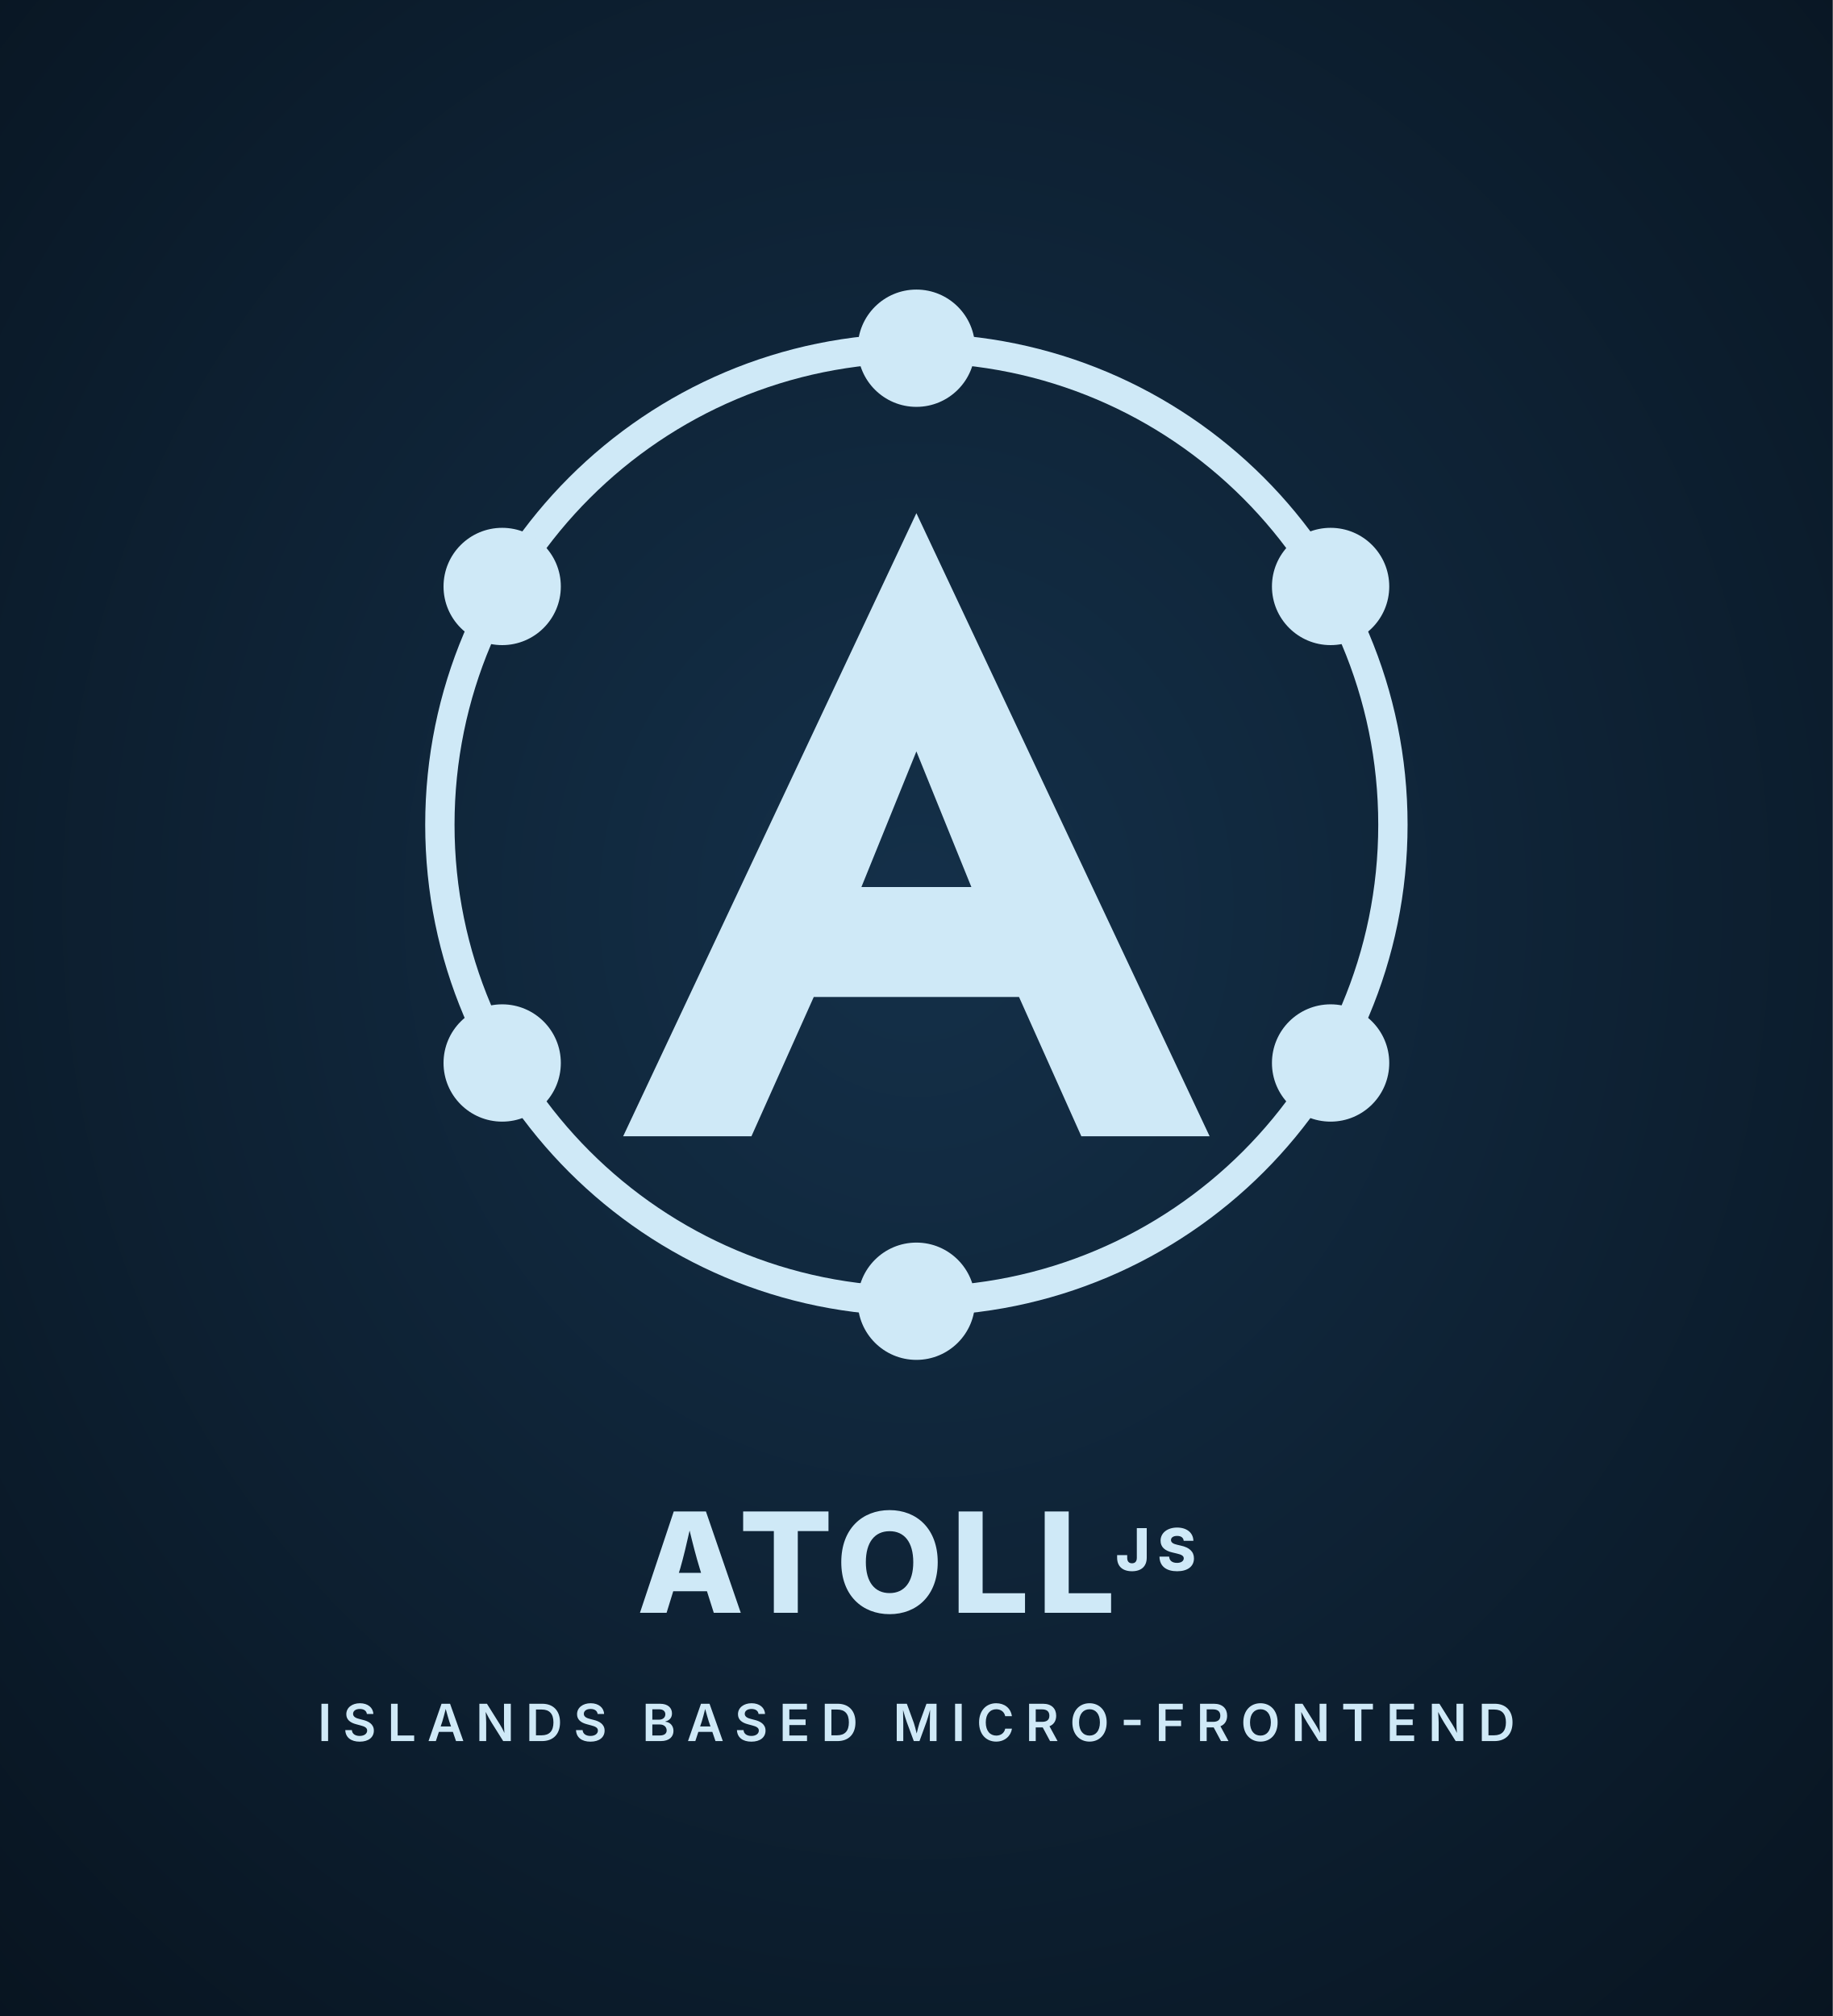
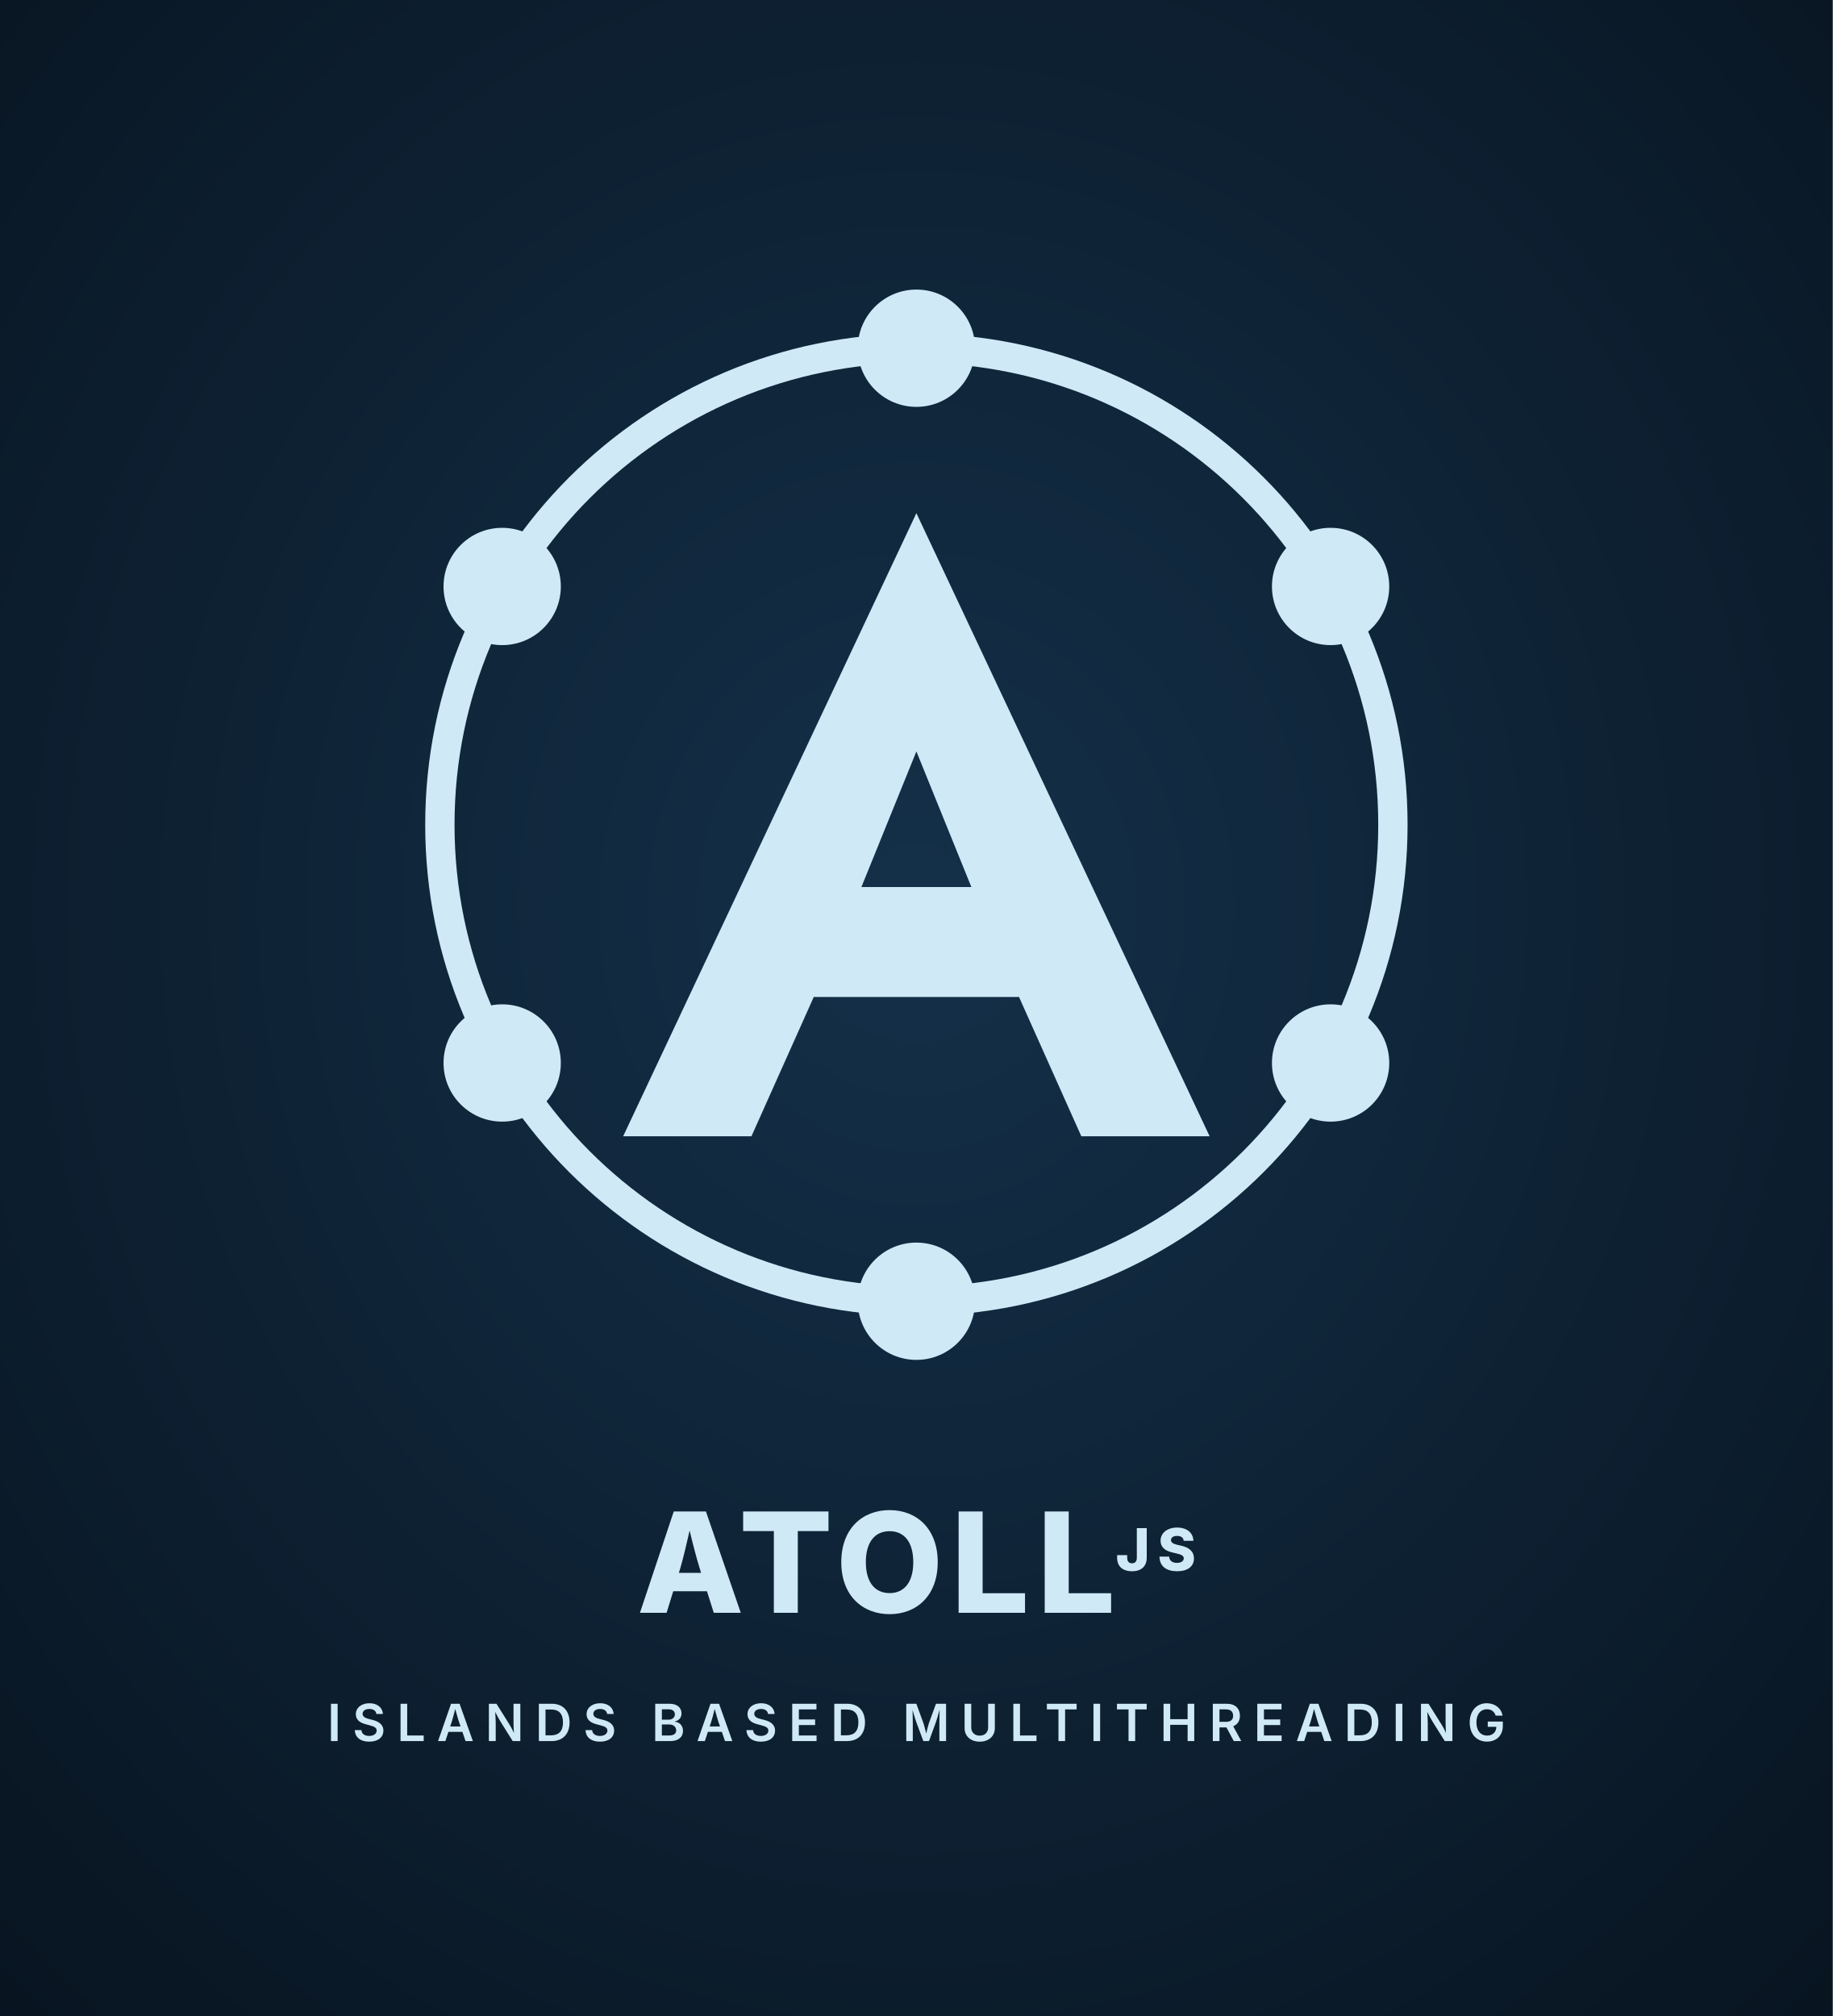
<svg xmlns="http://www.w3.org/2000/svg" viewBox="0 0 500 550">
  <defs>
    <radialGradient id="bg" cx="50%" cy="45%" r="75%">
      <stop offset="0%" stop-color="#143049" />
      <stop offset="100%" stop-color="#081420" />
    </radialGradient>
  </defs>
  <rect width="500" height="550" fill="url(#bg)" />
  <path d="M 250 140 L 170 310 H 205 L 222 272 H 278 L 295 310 H 330 Z M 235 242 L 250 205 L 265 242 Z" fill="#cfe9f7" />
  <circle cx="250" cy="225" r="130" fill="none" stroke="#cfe9f7" stroke-width="8" />
  <circle cx="250" cy="95" r="16" fill="#cfe9f7" />
  <circle cx="363" cy="160" r="16" fill="#cfe9f7" />
  <circle cx="363" cy="290" r="16" fill="#cfe9f7" />
  <circle cx="250" cy="355" r="16" fill="#cfe9f7" />
  <circle cx="137" cy="290" r="16" fill="#cfe9f7" />
  <circle cx="137" cy="160" r="16" fill="#cfe9f7" />
  <text x="250" y="440" font-family="system-ui, -apple-system, sans-serif" font-weight="800" font-size="38" fill="#cfe9f7" text-anchor="middle" letter-spacing="2">ATOLL<tspan dy="-0.72em" font-size="0.42em">JS</tspan>
  </text>
-   <text x="250" y="475" font-family="system-ui, -apple-system, sans-serif" font-weight="600" font-size="14" fill="#cfe9f7" text-anchor="middle" letter-spacing="3">ISLANDS BASED MICRO-FRONTEND</text>
+   <text x="250" y="475" font-family="system-ui, -apple-system, sans-serif" font-weight="600" font-size="14" fill="#cfe9f7" text-anchor="middle" letter-spacing="3">ISLANDS BASED MULTITHREADING</text>
</svg>
